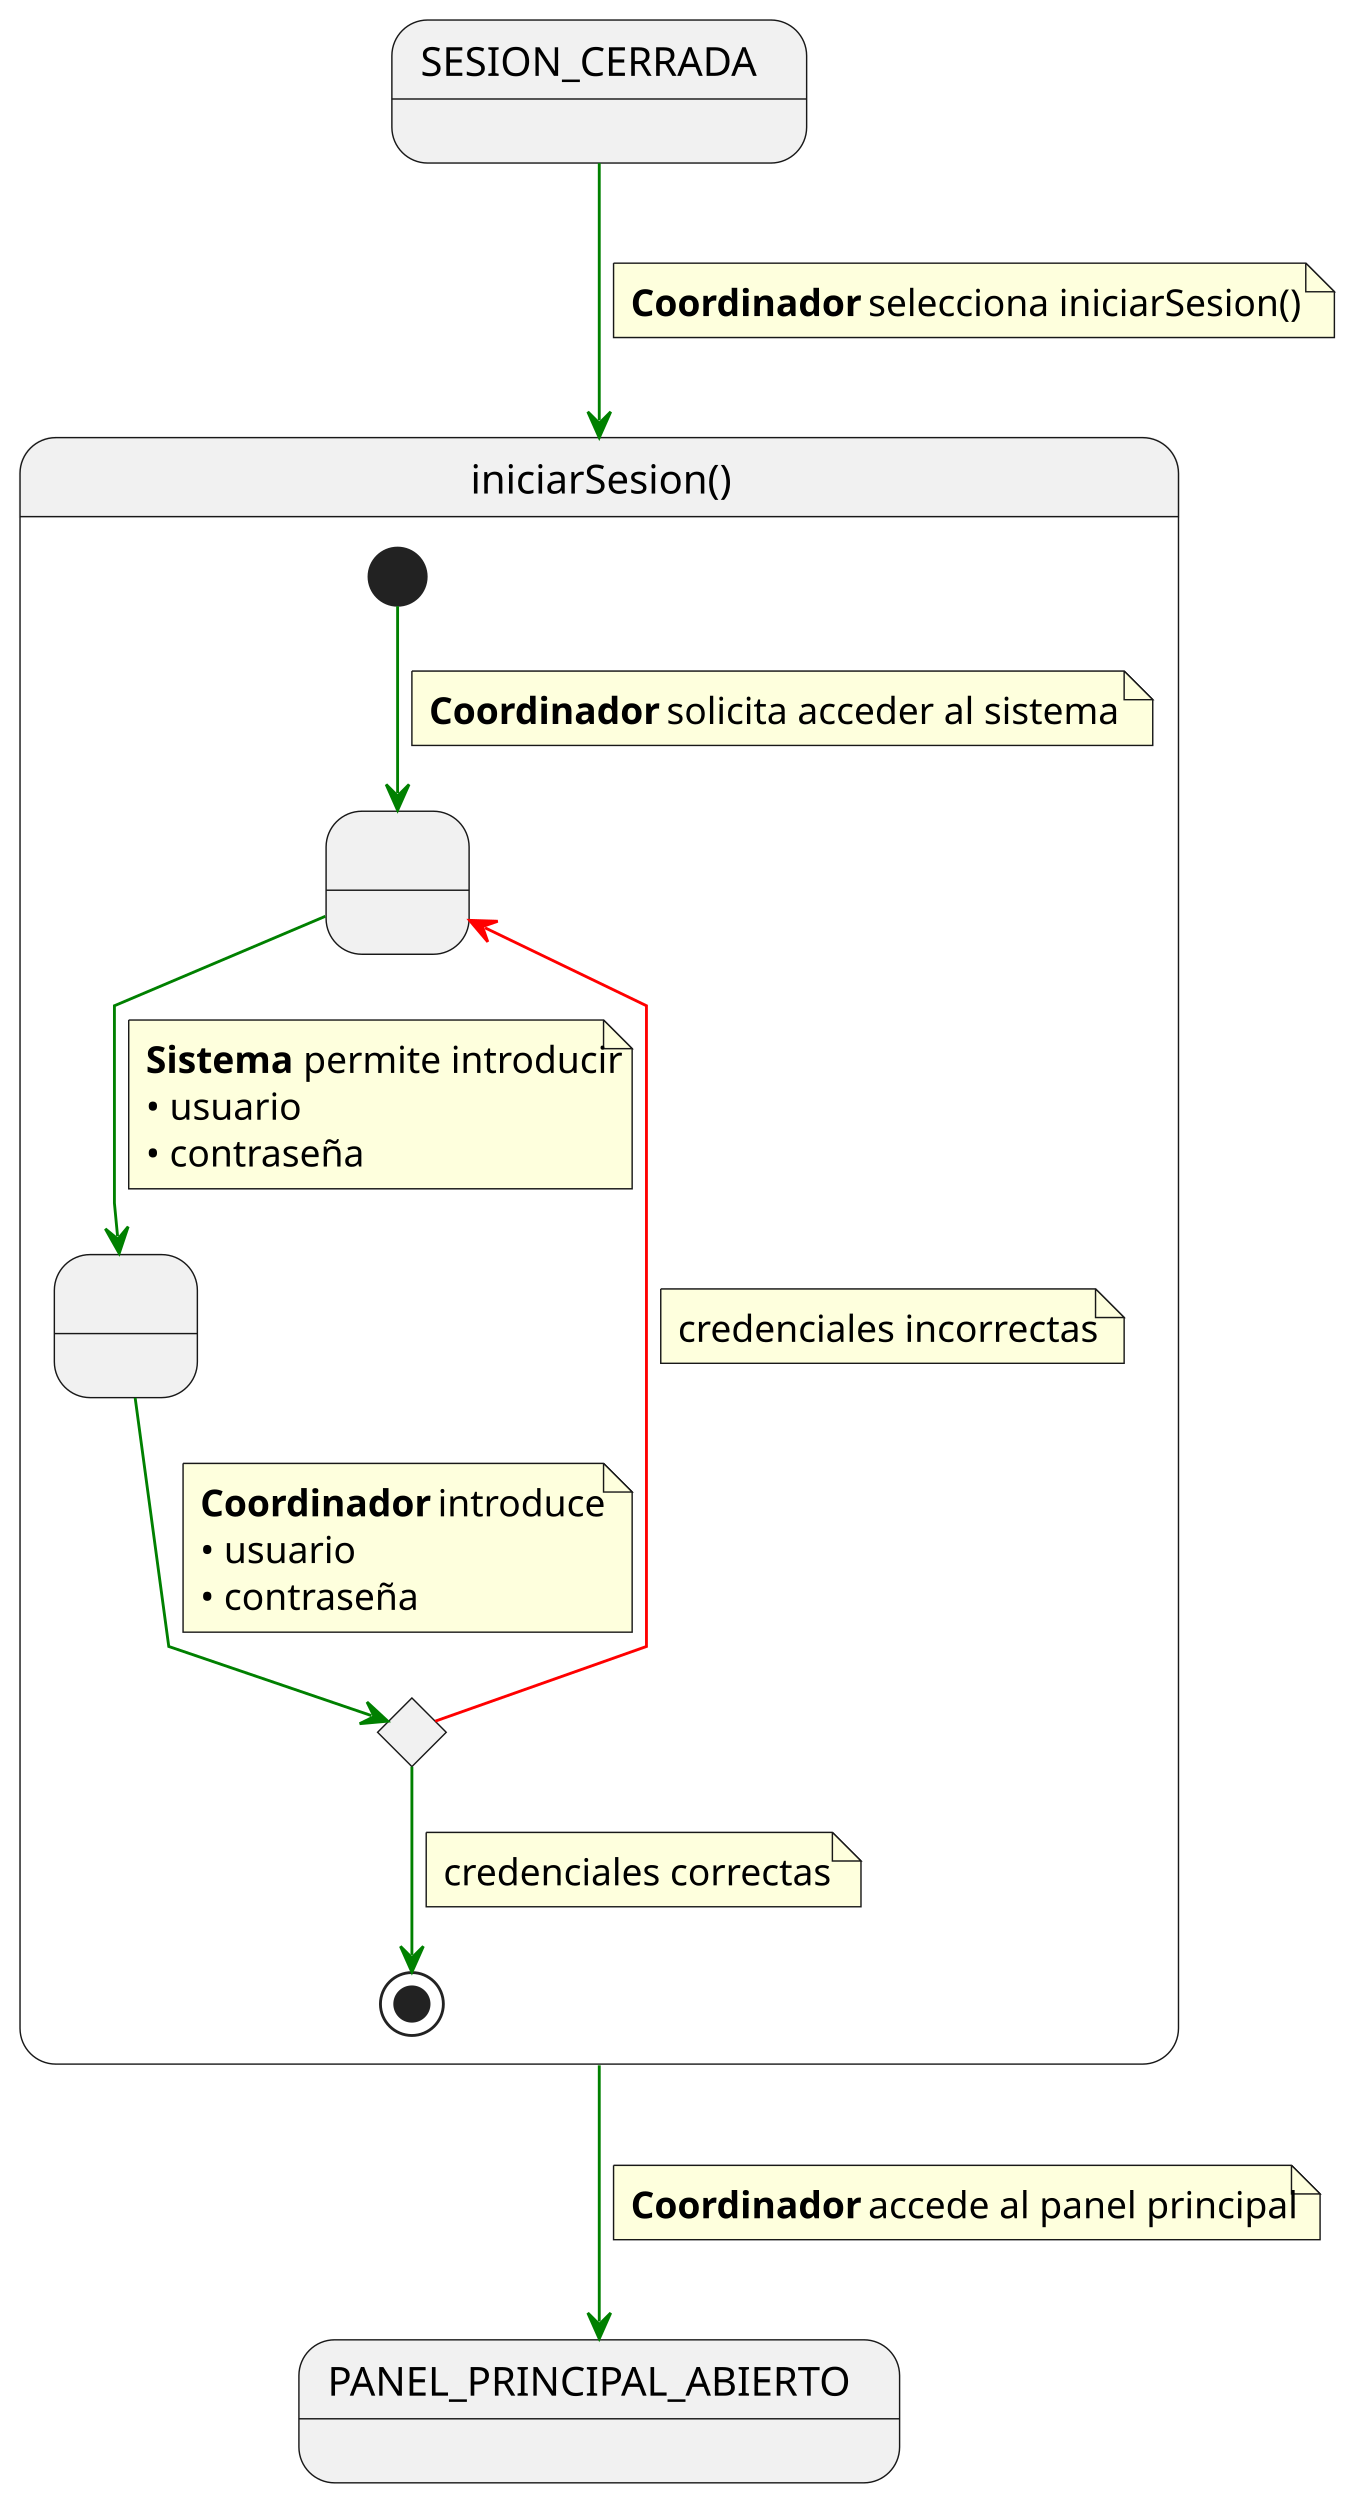
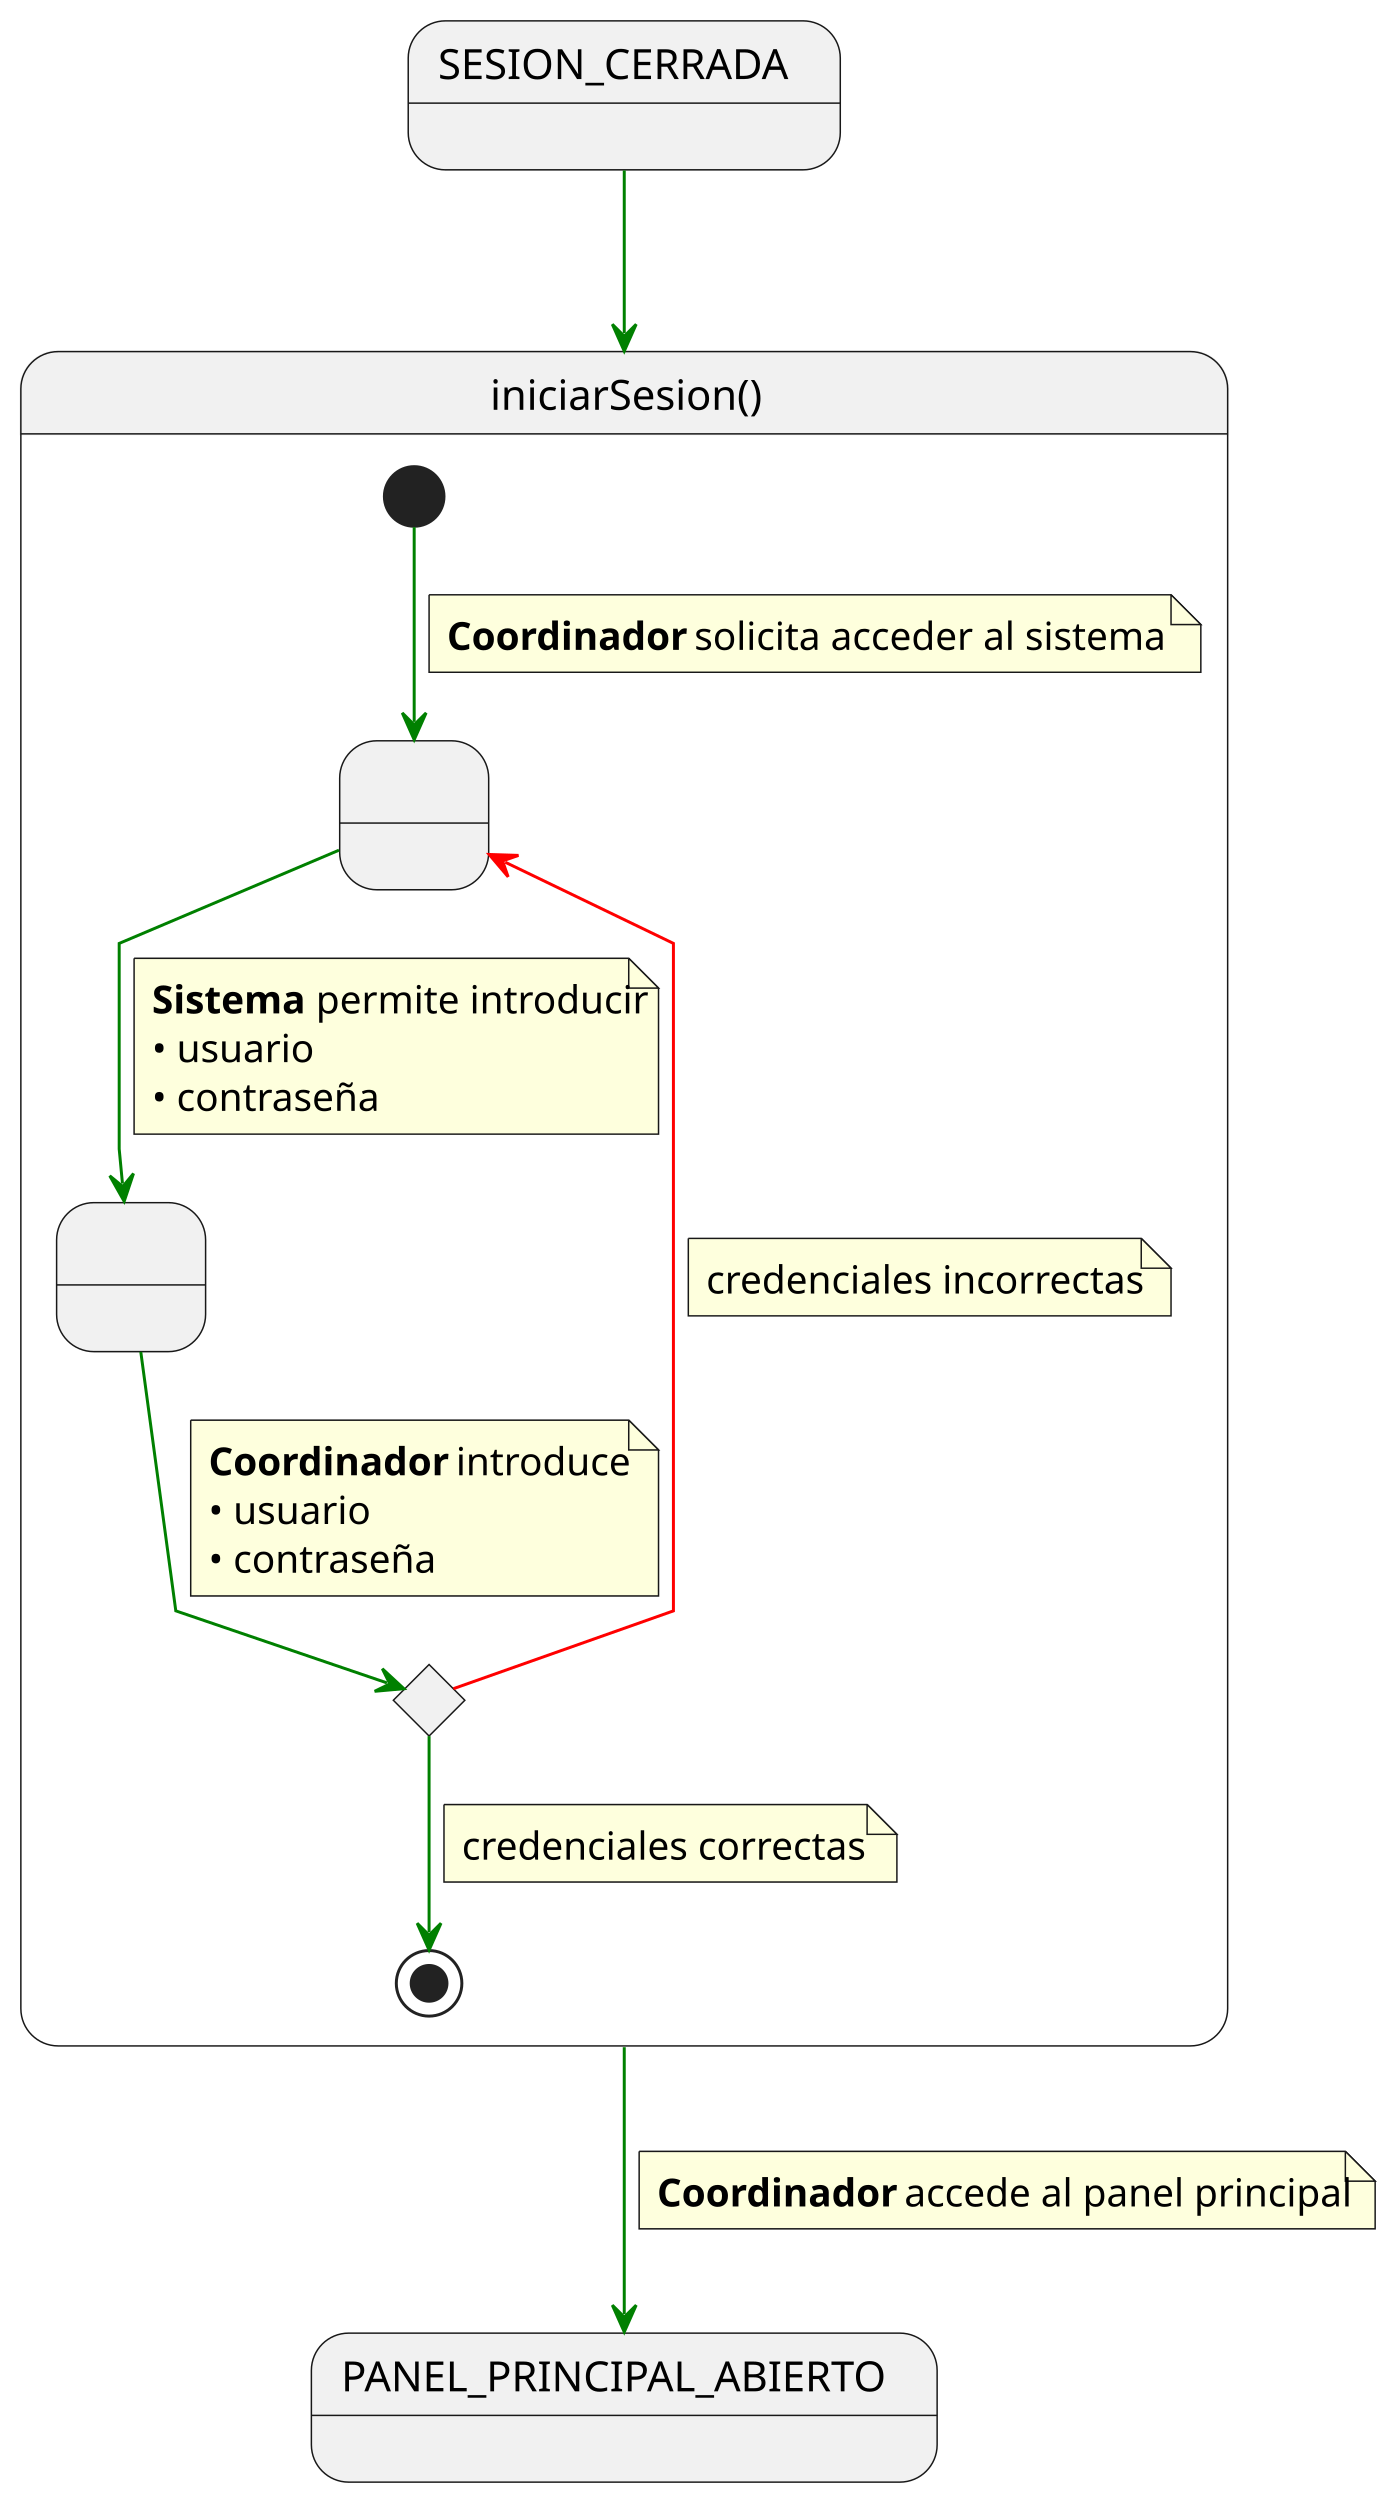
- <svg xmlns="http://www.w3.org/2000/svg" contentStyleType="text/css" height="874px" preserveAspectRatio="none" style="width:473px;height:874px;background:#FFFFFF;" version="1.1" viewBox="0 0 473 874" width="473px" zoomAndPan="magnify">
+ <svg xmlns="http://www.w3.org/2000/svg" contentStyleType="text/css" height="839px" preserveAspectRatio="none" style="width:468px;height:839px;background:#FFFFFF;" version="1.1" viewBox="0 0 468 839" width="468px" zoomAndPan="magnify">
  <defs />
  <g>
    <g id="SESION_CERRADA">
      <rect fill="#F1F1F1" height="50" rx="12.5" ry="12.5" style="stroke:#181818;stroke-width:0.5;" width="145" x="137" y="7" />
      <line style="stroke:#181818;stroke-width:0.5;" x1="137" x2="282" y1="34.609" y2="34.609" />
      <text fill="#000000" font-family="sans-serif" font-size="14" lengthAdjust="spacing" textLength="125" x="147" y="26.533">SESION_CERRADA</text>
    </g>
-     <path d="M19.5,153 L399.5,153 A12.5,12.5 0 0 1 412,165.5 L412,180.609 L7,180.609 L7,165.5 A12.5,12.5 0 0 1 19.5,153 " fill="#F1F1F1" style="stroke:#F1F1F1;stroke-width:1.0;" />
-     <rect fill="none" height="568.609" rx="12.5" ry="12.5" style="stroke:#181818;stroke-width:0.5;" width="405" x="7" y="153" />
-     <line style="stroke:#181818;stroke-width:0.5;" x1="7" x2="412" y1="180.609" y2="180.609" />
-     <text fill="#000000" font-family="sans-serif" font-size="14" lengthAdjust="spacing" textLength="90" x="164.5" y="172.533">iniciarSesion()</text>
+     <path d="M19.5,118 L399.5,118 A12.5,12.5 0 0 1 412,130.5 L412,145.609 L7,145.609 L7,130.5 A12.5,12.5 0 0 1 19.5,118 " fill="#F1F1F1" style="stroke:#F1F1F1;stroke-width:1.0;" />
+     <rect fill="none" height="568.609" rx="12.5" ry="12.5" style="stroke:#181818;stroke-width:0.5;" width="405" x="7" y="118" />
+     <line style="stroke:#181818;stroke-width:0.5;" x1="7" x2="412" y1="145.609" y2="145.609" />
+     <text fill="#000000" font-family="sans-serif" font-size="14" lengthAdjust="spacing" textLength="90" x="164.5" y="137.533">iniciarSesion()</text>
    <g id="iniciarSesion.SolicitandoAcceso">
-       <rect fill="#F1F1F1" height="50" rx="12.5" ry="12.5" style="stroke:#181818;stroke-width:0.5;" width="50" x="114" y="283.609" />
-       <line style="stroke:#181818;stroke-width:0.5;" x1="114" x2="164" y1="311.219" y2="311.219" />
-       <text fill="#000000" font-family="sans-serif" font-size="14" lengthAdjust="spacing" textLength="4" x="137" y="303.143"> </text>
+       <rect fill="#F1F1F1" height="50" rx="12.5" ry="12.5" style="stroke:#181818;stroke-width:0.5;" width="50" x="114" y="248.609" />
+       <line style="stroke:#181818;stroke-width:0.5;" x1="114" x2="164" y1="276.219" y2="276.219" />
+       <text fill="#000000" font-family="sans-serif" font-size="14" lengthAdjust="spacing" textLength="4" x="137" y="268.143"> </text>
    </g>
    <g id="iniciarSesion.ProporcionandoCredenciales">
-       <rect fill="#F1F1F1" height="50" rx="12.5" ry="12.5" style="stroke:#181818;stroke-width:0.5;" width="50" x="19" y="438.609" />
-       <line style="stroke:#181818;stroke-width:0.5;" x1="19" x2="69" y1="466.219" y2="466.219" />
-       <text fill="#000000" font-family="sans-serif" font-size="14" lengthAdjust="spacing" textLength="4" x="42" y="458.143"> </text>
+       <rect fill="#F1F1F1" height="50" rx="12.5" ry="12.5" style="stroke:#181818;stroke-width:0.5;" width="50" x="19" y="403.609" />
+       <line style="stroke:#181818;stroke-width:0.5;" x1="19" x2="69" y1="431.219" y2="431.219" />
+       <text fill="#000000" font-family="sans-serif" font-size="14" lengthAdjust="spacing" textLength="4" x="42" y="423.143"> </text>
    </g>
    <g id="elem_c">
-       <polygon fill="#F1F1F1" points="144,593.609,156,605.609,144,617.609,132,605.609,144,593.609" style="stroke:#181818;stroke-width:0.5;" />
+       <polygon fill="#F1F1F1" points="144,558.609,156,570.609,144,582.609,132,570.609,144,558.609" style="stroke:#181818;stroke-width:0.5;" />
    </g>
-     <ellipse cx="139" cy="201.609" fill="#222222" rx="10" ry="10" style="stroke:#222222;stroke-width:1.0;" />
-     <ellipse cx="144" cy="700.609" fill="none" rx="11" ry="11" style="stroke:#222222;stroke-width:1.0;" />
-     <ellipse cx="144" cy="700.609" fill="#222222" rx="6" ry="6" style="stroke:#222222;stroke-width:1.0;" />
+     <ellipse cx="139" cy="166.609" fill="#222222" rx="10" ry="10" style="stroke:#222222;stroke-width:1.0;" />
+     <ellipse cx="144" cy="665.609" fill="none" rx="11" ry="11" style="stroke:#222222;stroke-width:1.0;" />
+     <ellipse cx="144" cy="665.609" fill="#222222" rx="6" ry="6" style="stroke:#222222;stroke-width:1.0;" />
    <g id="link_*start*iniciarSesion_SolicitandoAcceso">
-       <path d="M139,211.929 C139,227.789 139,254.519 139,277.249 " fill="none" id="*start*iniciarSesion-to-SolicitandoAcceso" style="stroke:#008000;stroke-width:1.0;" />
-       <polygon fill="#008000" points="139,283.249,143,274.249,139,278.249,135,274.249,139,283.249" style="stroke:#008000;stroke-width:1.0;" />
-       <path d="M144,234.609 L144,260.609 L403,260.609 L403,244.609 L393,234.609 L144,234.609 " fill="#FEFFDD" style="stroke:#181818;stroke-width:0.5;" />
-       <path d="M393,234.609 L393,244.609 L403,244.609 L393,234.609 " fill="#FEFFDD" style="stroke:#181818;stroke-width:0.5;" />
-       <text fill="#000000" font-family="sans-serif" font-size="13" font-weight="bold" lengthAdjust="spacing" textLength="79" x="150" y="253.105">Coordinador</text>
-       <text fill="#000000" font-family="sans-serif" font-size="13" lengthAdjust="spacing" textLength="155" x="233" y="253.105">solicita acceder al sistema</text>
+       <path d="M139,176.929 C139,192.789 139,219.519 139,242.249 " fill="none" id="*start*iniciarSesion-to-SolicitandoAcceso" style="stroke:#008000;stroke-width:1.0;" />
+       <polygon fill="#008000" points="139,248.249,143,239.249,139,243.249,135,239.249,139,248.249" style="stroke:#008000;stroke-width:1.0;" />
+       <path d="M144,199.609 L144,225.609 L403,225.609 L403,209.609 L393,199.609 L144,199.609 " fill="#FEFFDD" style="stroke:#181818;stroke-width:0.5;" />
+       <path d="M393,199.609 L393,209.609 L403,209.609 L393,199.609 " fill="#FEFFDD" style="stroke:#181818;stroke-width:0.5;" />
+       <text fill="#000000" font-family="sans-serif" font-size="13" font-weight="bold" lengthAdjust="spacing" textLength="79" x="150" y="218.105">Coordinador</text>
+       <text fill="#000000" font-family="sans-serif" font-size="13" lengthAdjust="spacing" textLength="155" x="233" y="218.105">solicita acceder al sistema</text>
    </g>
    <g id="link_SolicitandoAcceso_ProporcionandoCredenciales">
-       <path d="M113.76,320.319 C84.43,332.759 40,351.609 40,351.609 C40,351.609 40,420.609 40,420.609 C40,420.609 40.221,422.966 41.101,432.206 " fill="none" id="SolicitandoAcceso-to-ProporcionandoCredenciales" style="stroke:#008000;stroke-width:1.0;" />
-       <polygon fill="#008000" points="41.67,438.179,44.799,428.841,41.196,433.202,36.835,429.599,41.67,438.179" style="stroke:#008000;stroke-width:1.0;" />
-       <path d="M45,356.609 L45,415.609 L221,415.609 L221,366.609 L211,356.609 L45,356.609 " fill="#FEFFDD" style="stroke:#181818;stroke-width:0.5;" />
-       <path d="M211,356.609 L211,366.609 L221,366.609 L211,356.609 " fill="#FEFFDD" style="stroke:#181818;stroke-width:0.5;" />
-       <text fill="#000000" font-family="sans-serif" font-size="13" font-weight="bold" lengthAdjust="spacing" textLength="51" x="51" y="375.104">Sistema</text>
-       <text fill="#000000" font-family="sans-serif" font-size="13" lengthAdjust="spacing" textLength="100" x="106" y="375.104">permite introducir</text>
-       <text fill="#000000" font-family="sans-serif" font-size="13" lengthAdjust="spacing" textLength="51" x="51" y="391.456">• usuario</text>
-       <text fill="#000000" font-family="sans-serif" font-size="13" lengthAdjust="spacing" textLength="73" x="51" y="407.808">• contraseña</text>
+       <path d="M113.76,285.319 C84.43,297.759 40,316.609 40,316.609 C40,316.609 40,385.609 40,385.609 C40,385.609 40.221,387.966 41.101,397.206 " fill="none" id="SolicitandoAcceso-to-ProporcionandoCredenciales" style="stroke:#008000;stroke-width:1.0;" />
+       <polygon fill="#008000" points="41.67,403.179,44.799,393.841,41.196,398.202,36.835,394.599,41.67,403.179" style="stroke:#008000;stroke-width:1.0;" />
+       <path d="M45,321.609 L45,380.609 L221,380.609 L221,331.609 L211,321.609 L45,321.609 " fill="#FEFFDD" style="stroke:#181818;stroke-width:0.5;" />
+       <path d="M211,321.609 L211,331.609 L221,331.609 L211,321.609 " fill="#FEFFDD" style="stroke:#181818;stroke-width:0.5;" />
+       <text fill="#000000" font-family="sans-serif" font-size="13" font-weight="bold" lengthAdjust="spacing" textLength="51" x="51" y="340.104">Sistema</text>
+       <text fill="#000000" font-family="sans-serif" font-size="13" lengthAdjust="spacing" textLength="100" x="106" y="340.104">permite introducir</text>
+       <text fill="#000000" font-family="sans-serif" font-size="13" lengthAdjust="spacing" textLength="51" x="51" y="356.456">• usuario</text>
+       <text fill="#000000" font-family="sans-serif" font-size="13" lengthAdjust="spacing" textLength="73" x="51" y="372.808">• contraseña</text>
    </g>
    <g id="link_ProporcionandoCredenciales_c">
-       <path d="M47.25,488.699 C51.67,521.339 59,575.609 59,575.609 C59,575.609 108.361,592.453 129.861,599.783 " fill="none" id="ProporcionandoCredenciales-to-c" style="stroke:#008000;stroke-width:1.0;" />
-       <polygon fill="#008000" points="135.54,601.719,128.312,595.029,130.808,600.106,125.731,602.601,135.54,601.719" style="stroke:#008000;stroke-width:1.0;" />
-       <path d="M64,511.609 L64,570.609 L221,570.609 L221,521.609 L211,511.609 L64,511.609 " fill="#FEFFDD" style="stroke:#181818;stroke-width:0.5;" />
-       <path d="M211,511.609 L211,521.609 L221,521.609 L211,511.609 " fill="#FEFFDD" style="stroke:#181818;stroke-width:0.5;" />
-       <text fill="#000000" font-family="sans-serif" font-size="13" font-weight="bold" lengthAdjust="spacing" textLength="79" x="70" y="530.105">Coordinador</text>
-       <text fill="#000000" font-family="sans-serif" font-size="13" lengthAdjust="spacing" textLength="53" x="153" y="530.105">introduce</text>
-       <text fill="#000000" font-family="sans-serif" font-size="13" lengthAdjust="spacing" textLength="51" x="70" y="546.456">• usuario</text>
-       <text fill="#000000" font-family="sans-serif" font-size="13" lengthAdjust="spacing" textLength="73" x="70" y="562.808">• contraseña</text>
+       <path d="M47.25,453.699 C51.67,486.339 59,540.609 59,540.609 C59,540.609 108.361,557.453 129.861,564.783 " fill="none" id="ProporcionandoCredenciales-to-c" style="stroke:#008000;stroke-width:1.0;" />
+       <polygon fill="#008000" points="135.54,566.719,128.312,560.029,130.808,565.106,125.731,567.601,135.54,566.719" style="stroke:#008000;stroke-width:1.0;" />
+       <path d="M64,476.609 L64,535.609 L221,535.609 L221,486.609 L211,476.609 L64,476.609 " fill="#FEFFDD" style="stroke:#181818;stroke-width:0.5;" />
+       <path d="M211,476.609 L211,486.609 L221,486.609 L211,476.609 " fill="#FEFFDD" style="stroke:#181818;stroke-width:0.5;" />
+       <text fill="#000000" font-family="sans-serif" font-size="13" font-weight="bold" lengthAdjust="spacing" textLength="79" x="70" y="495.104">Coordinador</text>
+       <text fill="#000000" font-family="sans-serif" font-size="13" lengthAdjust="spacing" textLength="53" x="153" y="495.104">introduce</text>
+       <text fill="#000000" font-family="sans-serif" font-size="13" lengthAdjust="spacing" textLength="51" x="70" y="511.456">• usuario</text>
+       <text fill="#000000" font-family="sans-serif" font-size="13" lengthAdjust="spacing" textLength="73" x="70" y="527.808">• contraseña</text>
    </g>
    <g id="link_c_SolicitandoAcceso">
-       <path d="M152.16,601.719 C172.9,594.389 226,575.609 226,575.609 C226,575.609 226,351.609 226,351.609 C226,351.609 195.264,336.767 169.564,324.367 " fill="none" id="c-to-SolicitandoAcceso" style="stroke:#FF0000;stroke-width:1.0;" />
-       <polygon fill="#FF0000" points="164.16,321.759,170.528,329.273,168.663,323.932,174.004,322.068,164.16,321.759" style="stroke:#FF0000;stroke-width:1.0;" />
-       <path d="M231,450.609 L231,476.609 L393,476.609 L393,460.609 L383,450.609 L231,450.609 " fill="#FEFFDD" style="stroke:#181818;stroke-width:0.5;" />
-       <path d="M383,450.609 L383,460.609 L393,460.609 L383,450.609 " fill="#FEFFDD" style="stroke:#181818;stroke-width:0.5;" />
-       <text fill="#000000" font-family="sans-serif" font-size="13" lengthAdjust="spacing" textLength="141" x="237" y="469.104">credenciales incorrectas</text>
+       <path d="M152.16,566.719 C172.9,559.389 226,540.609 226,540.609 C226,540.609 226,316.609 226,316.609 C226,316.609 195.264,301.767 169.564,289.367 " fill="none" id="c-to-SolicitandoAcceso" style="stroke:#FF0000;stroke-width:1.0;" />
+       <polygon fill="#FF0000" points="164.16,286.759,170.528,294.273,168.663,288.932,174.004,287.068,164.16,286.759" style="stroke:#FF0000;stroke-width:1.0;" />
+       <path d="M231,415.609 L231,441.609 L393,441.609 L393,425.609 L383,415.609 L231,415.609 " fill="#FEFFDD" style="stroke:#181818;stroke-width:0.5;" />
+       <path d="M383,415.609 L383,425.609 L393,425.609 L383,415.609 " fill="#FEFFDD" style="stroke:#181818;stroke-width:0.5;" />
+       <text fill="#000000" font-family="sans-serif" font-size="13" lengthAdjust="spacing" textLength="141" x="237" y="434.104">credenciales incorrectas</text>
    </g>
    <g id="link_c_*end*iniciarSesion">
-       <path d="M144,617.639 C144,635.829 144,665.839 144,683.439 " fill="none" id="c-to-*end*iniciarSesion" style="stroke:#008000;stroke-width:1.0;" />
-       <polygon fill="#008000" points="144,689.439,148,680.439,144,684.439,140,680.439,144,689.439" style="stroke:#008000;stroke-width:1.0;" />
-       <path d="M149,640.609 L149,666.609 L301,666.609 L301,650.609 L291,640.609 L149,640.609 " fill="#FEFFDD" style="stroke:#181818;stroke-width:0.5;" />
-       <path d="M291,640.609 L291,650.609 L301,650.609 L291,640.609 " fill="#FEFFDD" style="stroke:#181818;stroke-width:0.5;" />
-       <text fill="#000000" font-family="sans-serif" font-size="13" lengthAdjust="spacing" textLength="131" x="155" y="659.105">credenciales correctas</text>
+       <path d="M144,582.639 C144,600.829 144,630.839 144,648.439 " fill="none" id="c-to-*end*iniciarSesion" style="stroke:#008000;stroke-width:1.0;" />
+       <polygon fill="#008000" points="144,654.439,148,645.439,144,649.439,140,645.439,144,654.439" style="stroke:#008000;stroke-width:1.0;" />
+       <path d="M149,605.609 L149,631.609 L301,631.609 L301,615.609 L291,605.609 L149,605.609 " fill="#FEFFDD" style="stroke:#181818;stroke-width:0.5;" />
+       <path d="M291,605.609 L291,615.609 L301,615.609 L291,605.609 " fill="#FEFFDD" style="stroke:#181818;stroke-width:0.5;" />
+       <text fill="#000000" font-family="sans-serif" font-size="13" lengthAdjust="spacing" textLength="131" x="155" y="624.105">credenciales correctas</text>
    </g>
    <g id="PANEL_PRINCIPAL_ABIERTO">
-       <rect fill="#F1F1F1" height="50" rx="12.5" ry="12.5" style="stroke:#181818;stroke-width:0.5;" width="210" x="104.5" y="818" />
-       <line style="stroke:#181818;stroke-width:0.5;" x1="104.5" x2="314.5" y1="845.609" y2="845.609" />
-       <text fill="#000000" font-family="sans-serif" font-size="14" lengthAdjust="spacing" textLength="190" x="114.5" y="837.533">PANEL_PRINCIPAL_ABIERTO</text>
+       <rect fill="#F1F1F1" height="50" rx="12.5" ry="12.5" style="stroke:#181818;stroke-width:0.5;" width="210" x="104.5" y="783" />
+       <line style="stroke:#181818;stroke-width:0.5;" x1="104.5" x2="314.5" y1="810.609" y2="810.609" />
+       <text fill="#000000" font-family="sans-serif" font-size="14" lengthAdjust="spacing" textLength="190" x="114.5" y="802.533">PANEL_PRINCIPAL_ABIERTO</text>
    </g>
    <g id="link_SESION_CERRADA_iniciarSesion">
-       <path d="M209.5,57.03 C209.5,78.75 209.5,107.32 209.5,146.97 " fill="none" id="SESION_CERRADA-to-iniciarSesion" style="stroke:#008000;stroke-width:1.0;" />
-       <polygon fill="#008000" points="209.5,152.97,213.5,143.97,209.5,147.97,205.5,143.97,209.5,152.97" style="stroke:#008000;stroke-width:1.0;" />
-       <path d="M214.5,92 L214.5,118 L466.5,118 L466.5,102 L456.5,92 L214.5,92 " fill="#FEFFDD" style="stroke:#181818;stroke-width:0.5;" />
-       <path d="M456.5,92 L456.5,102 L466.5,102 L456.5,92 " fill="#FEFFDD" style="stroke:#181818;stroke-width:0.5;" />
-       <text fill="#000000" font-family="sans-serif" font-size="13" font-weight="bold" lengthAdjust="spacing" textLength="79" x="220.5" y="110.495">Coordinador</text>
-       <text fill="#000000" font-family="sans-serif" font-size="13" lengthAdjust="spacing" textLength="148" x="303.5" y="110.495">selecciona iniciarSesion()</text>
+       <path d="M209.5,57.18 C209.5,72.23 209.5,87.36 209.5,111.83 " fill="none" id="SESION_CERRADA-to-iniciarSesion" style="stroke:#008000;stroke-width:1.0;" />
+       <polygon fill="#008000" points="209.5,117.83,213.5,108.83,209.5,112.83,205.5,108.83,209.5,117.83" style="stroke:#008000;stroke-width:1.0;" />
    </g>
    <g id="link_iniciarSesion_PANEL_PRINCIPAL_ABIERTO">
-       <path d="M209.5,722.03 C209.5,761.46 209.5,789.87 209.5,811.61 " fill="none" id="iniciarSesion-to-PANEL_PRINCIPAL_ABIERTO" style="stroke:#008000;stroke-width:1.0;" />
-       <polygon fill="#008000" points="209.5,817.61,213.5,808.61,209.5,812.61,205.5,808.61,209.5,817.61" style="stroke:#008000;stroke-width:1.0;" />
-       <path d="M214.5,757 L214.5,783 L461.5,783 L461.5,767 L451.5,757 L214.5,757 " fill="#FEFFDD" style="stroke:#181818;stroke-width:0.5;" />
-       <path d="M451.5,757 L451.5,767 L461.5,767 L451.5,757 " fill="#FEFFDD" style="stroke:#181818;stroke-width:0.5;" />
-       <text fill="#000000" font-family="sans-serif" font-size="13" font-weight="bold" lengthAdjust="spacing" textLength="79" x="220.5" y="775.495">Coordinador</text>
-       <text fill="#000000" font-family="sans-serif" font-size="13" lengthAdjust="spacing" textLength="143" x="303.5" y="775.495">accede al panel principal</text>
+       <path d="M209.5,687.03 C209.5,726.46 209.5,754.87 209.5,776.61 " fill="none" id="iniciarSesion-to-PANEL_PRINCIPAL_ABIERTO" style="stroke:#008000;stroke-width:1.0;" />
+       <polygon fill="#008000" points="209.5,782.61,213.5,773.61,209.5,777.61,205.5,773.61,209.5,782.61" style="stroke:#008000;stroke-width:1.0;" />
+       <path d="M214.5,722 L214.5,748 L461.5,748 L461.5,732 L451.5,722 L214.5,722 " fill="#FEFFDD" style="stroke:#181818;stroke-width:0.5;" />
+       <path d="M451.5,722 L451.5,732 L461.5,732 L451.5,722 " fill="#FEFFDD" style="stroke:#181818;stroke-width:0.5;" />
+       <text fill="#000000" font-family="sans-serif" font-size="13" font-weight="bold" lengthAdjust="spacing" textLength="79" x="220.5" y="740.495">Coordinador</text>
+       <text fill="#000000" font-family="sans-serif" font-size="13" lengthAdjust="spacing" textLength="143" x="303.5" y="740.495">accede al panel principal</text>
    </g>
  </g>
</svg>
